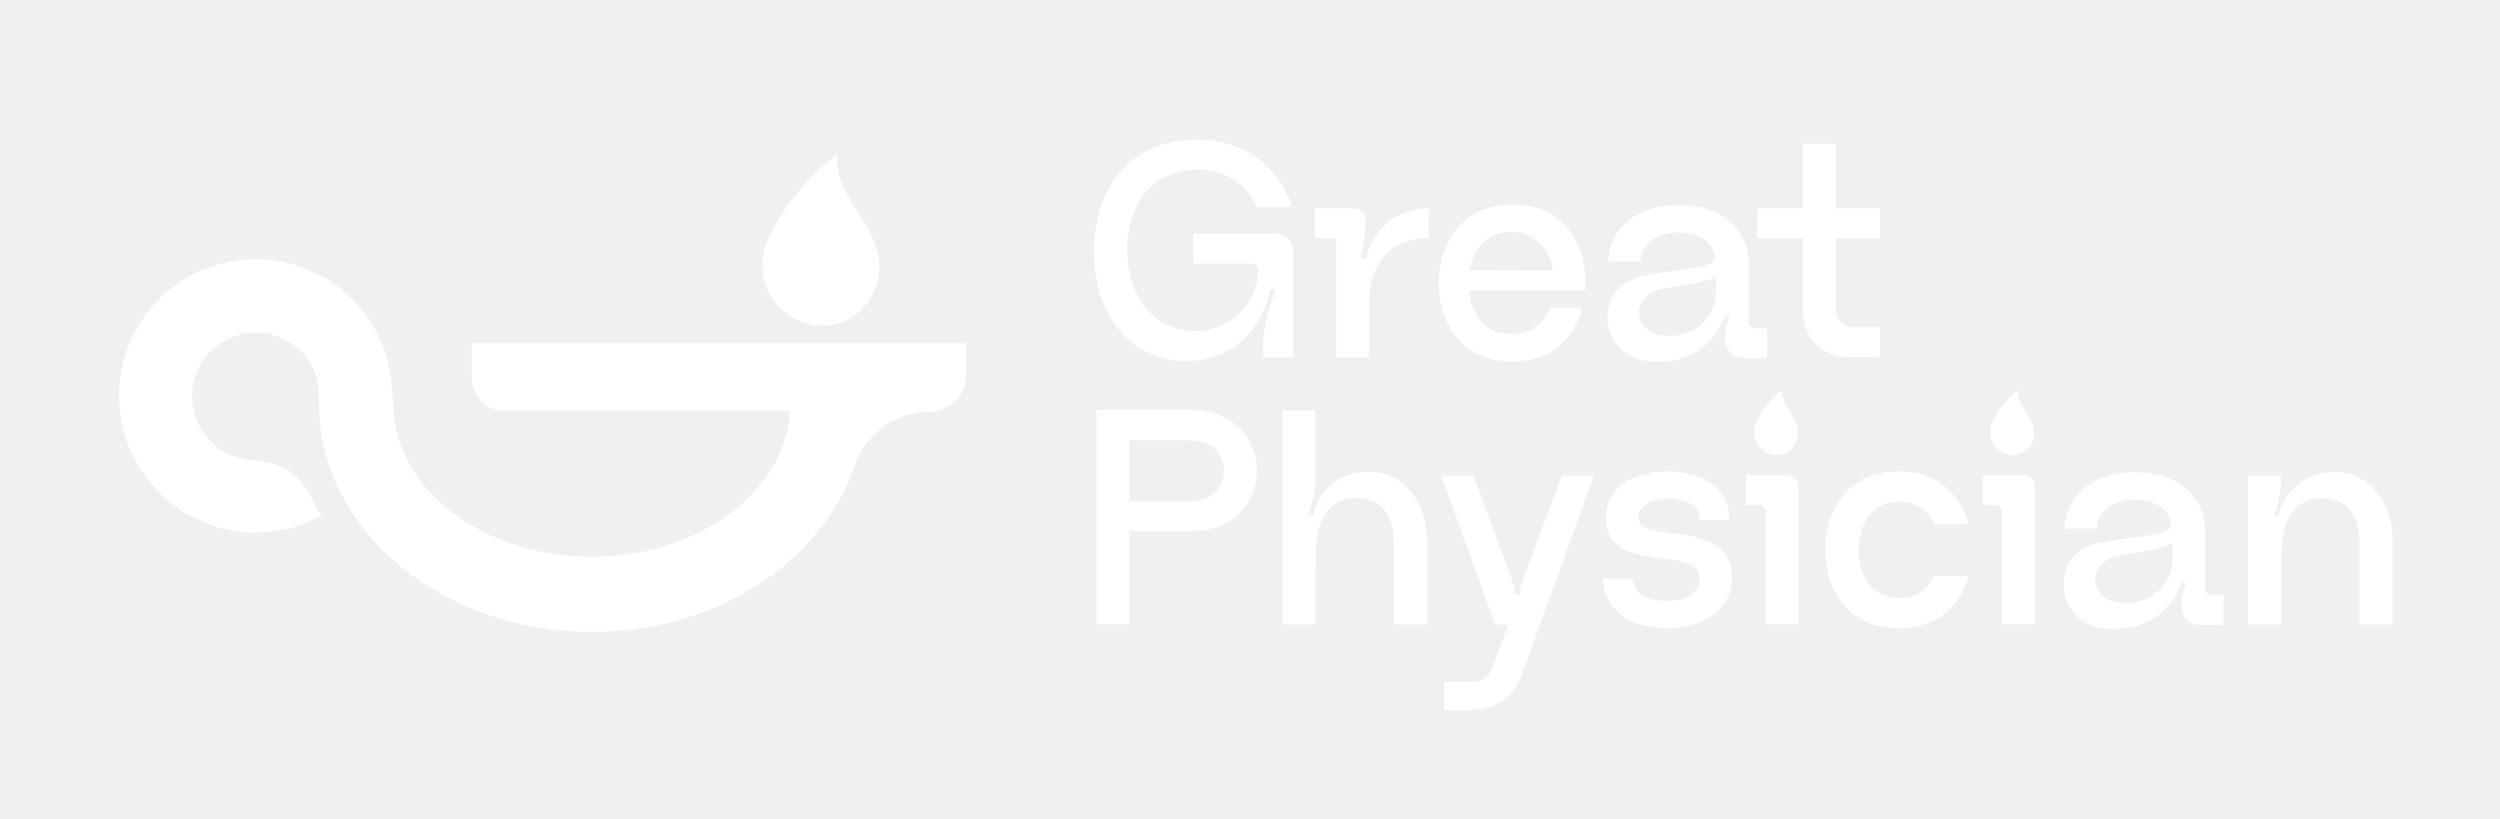
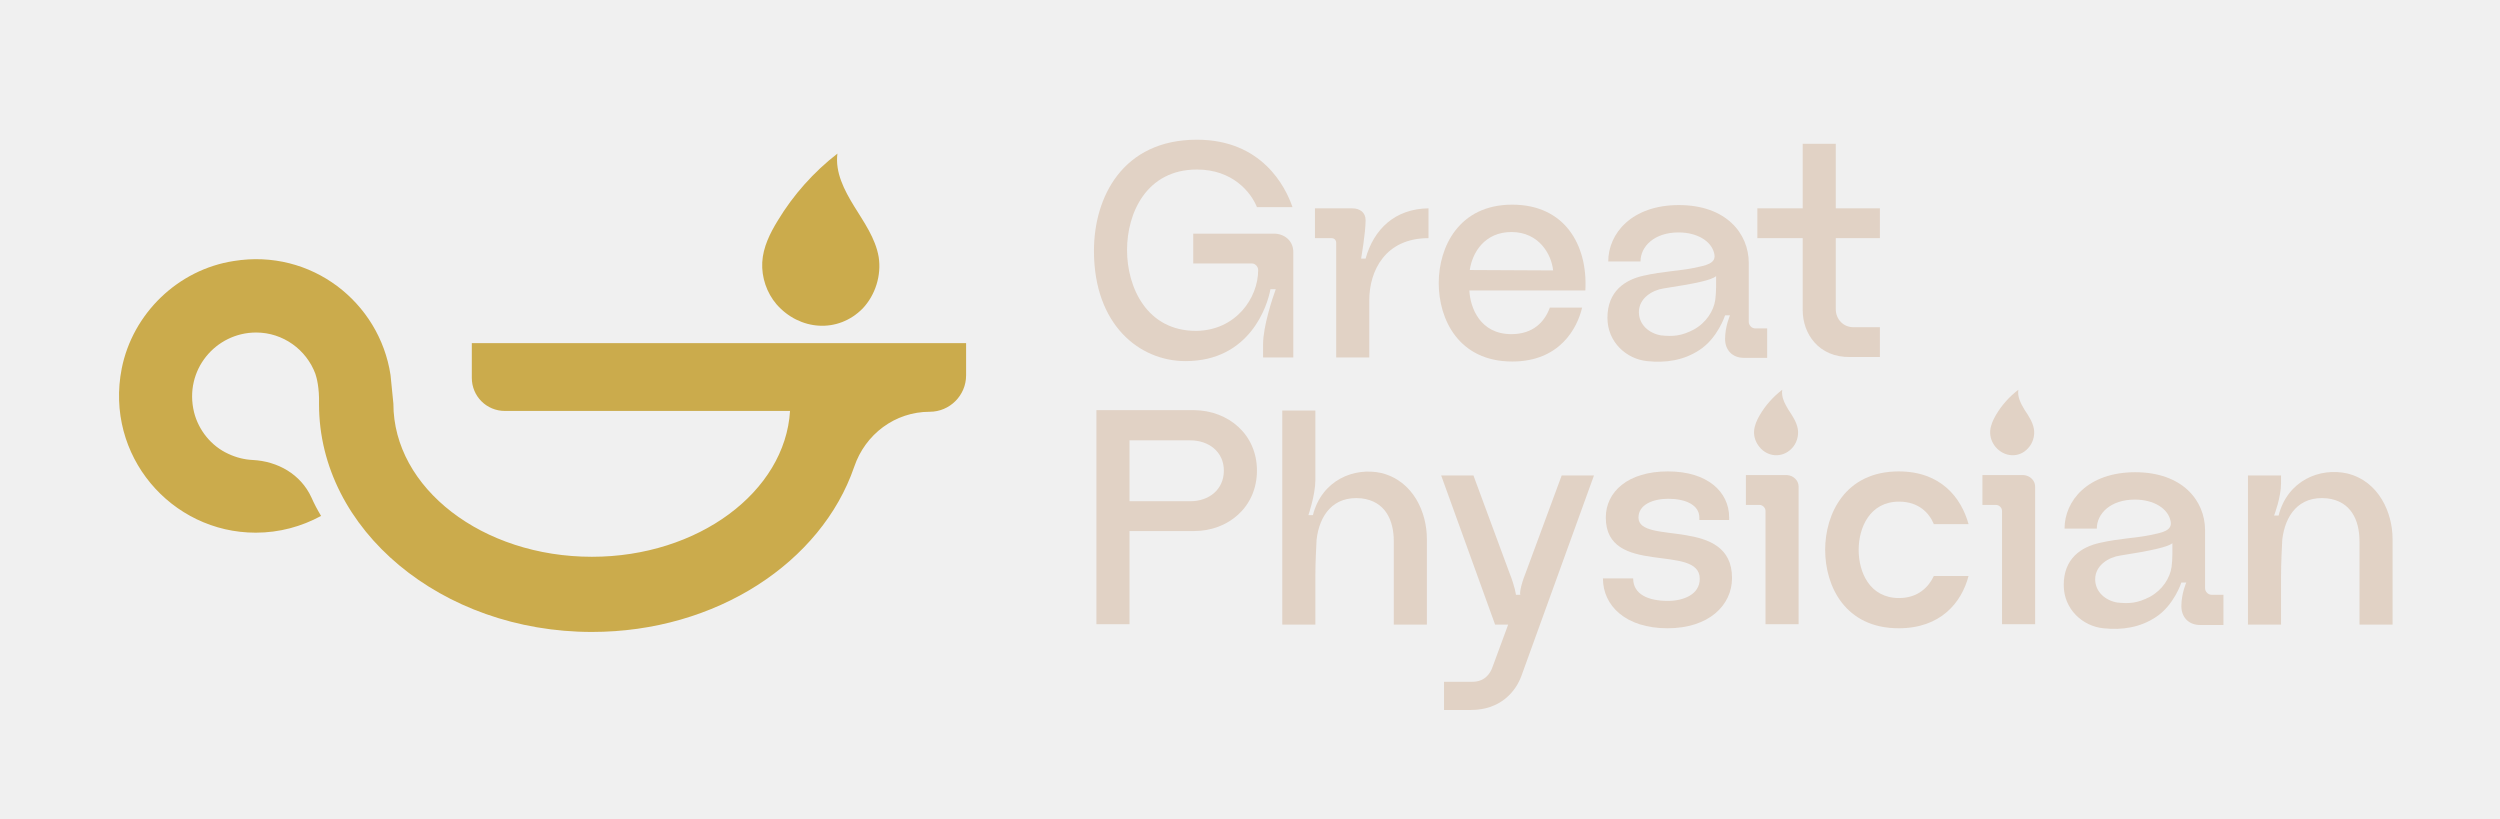
<svg xmlns="http://www.w3.org/2000/svg" version="1.1" id="Layer_1" x="0px" y="0px" viewBox="0 0 612 200.3" style="enable-background:new 0 0 612 200.3;" xml:space="preserve">
  <style type="text/css">
	.st0{fill:#2E1D15;}
	.st1{fill:#412211;}
	.st2{fill:#F2EEE8;}
	.st3{fill:#FFFFFF;}
	.st4{fill:#231F20;}
	.st5{fill:#E1D2C5;}
	.st6{fill:#CBAB4C;}
	.st7{fill:#885F25;}
</style>
  <g>
    <g>
      <g>
-         <path class="st3" d="M316.6,61.7v25.8h-7.4v-3.2c0-4.4,2.3-11.3,3.1-13.5H311c-0.7,4-5,17.6-20.8,17.6c-11.2,0-22.4-8.8-22.4-27     c0-13.1,7-27.2,25.2-27.2c15.9,0,21.7,11.5,23.4,16.5h-8.7c-1.5-3.7-6-9.2-14.7-9.2c-12.3,0-17.1,10.6-17.1,19.7     c0,9.1,4.8,19.8,16.9,19.8c9.7-0.1,15.2-8,15.2-14.9c0-0.8-0.7-1.6-1.5-1.6h-14.4v-7.3h20.1C314.8,57.4,316.6,59.2,316.6,61.7z" />
-         <path class="st3" d="M349.7,51v7.3c-10.6,0-14.5,8-14.5,15.2v14h-8.1v-28c0-0.7-0.4-1.2-1.2-1.2h-4V51h9.1c1.9,0,3.3,1,3.3,2.9     c0,3.1-1.1,9.4-1.1,9.4h1.1C336.3,56.1,341.5,51.1,349.7,51z" />
-         <path class="st3" d="M370,81.8c5.2,0,8.1-2.9,9.4-6.5h7.9c-1.2,5.1-5.5,13.2-17.1,13.2c-13.1,0-18-10.3-18-19.2     c0-8.8,4.9-19.2,18-19.2c12.8,0,18.5,9.8,17.9,21h-28.4C359.9,75.3,362.3,81.8,370,81.8z M359.8,66.1l20.4,0.1     c-0.4-4-3.5-9.4-10.2-9.4C363.4,56.8,360.4,61.9,359.8,66.1z" />
-         <path class="st3" d="M432.7,87.6h-5.8c-2.9,0-4.6-2-4.6-4.6c0-3.1,1.2-5.8,1.2-5.8h-1.2c0,0-1.8,5.6-6.3,8.5     c-3.8,2.5-8.2,3.2-12.8,2.7c-5-0.5-9.7-4.6-9.7-10.6c0-6.5,4.3-9.3,8.8-10.3c4.8-1.1,9-1.2,12.3-1.9c2.8-0.6,5.8-1,5-3.7     c-0.7-2.8-4-5-8.7-5c-5.9,0-9.3,3.4-9.3,7.1h-7.9c0-6.8,5.7-13.8,17.3-13.8c11.5,0,17.1,6.9,17.1,14.2v14.4     c0,0.8,0.7,1.6,1.6,1.6h2.9V87.6z M407.3,70.6c-2.8,0.4-6.1,2.4-6.1,5.8c0,3.1,2.5,5.2,5.4,5.7c2.9,0.3,4.9,0.2,8-1.4     c3.1-1.7,4.9-4.6,5.3-7.3c0.1-0.9,0.2-2,0.2-3.1v-2.7C418.9,68.6,415.1,69.4,407.3,70.6z" />
-         <path class="st3" d="M441.3,75.9V58.3h-11.1V51h11.1V35.2h8.1V51h10.8v7.3h-10.8v17.4c0,2.5,1.9,4.4,4.3,4.4c1.3,0,5.9,0,6.5,0     v7.3c-2.1,0-1,0-7.3,0C445.2,87.5,441.3,81.7,441.3,75.9z" />
+         <path class="st5" d="M316.6,61.7v25.8h-7.4v-3.2c0-4.4,2.3-11.3,3.1-13.5H311c-0.7,4-5,17.6-20.8,17.6c-11.2,0-22.4-8.8-22.4-27     c0-13.1,7-27.2,25.2-27.2c15.9,0,21.7,11.5,23.4,16.5h-8.7c-1.5-3.7-6-9.2-14.7-9.2c-12.3,0-17.1,10.6-17.1,19.7     c0,9.1,4.8,19.8,16.9,19.8c9.7-0.1,15.2-8,15.2-14.9c0-0.8-0.7-1.6-1.5-1.6h-14.4v-7.3h20.1C314.8,57.4,316.6,59.2,316.6,61.7z" />
+         <path class="st5" d="M349.7,51v7.3c-10.6,0-14.5,8-14.5,15.2v14h-8.1v-28c0-0.7-0.4-1.2-1.2-1.2h-4V51h9.1c1.9,0,3.3,1,3.3,2.9     c0,3.1-1.1,9.4-1.1,9.4h1.1C336.3,56.1,341.5,51.1,349.7,51z" />
+         <path class="st5" d="M370,81.8c5.2,0,8.1-2.9,9.4-6.5h7.9c-1.2,5.1-5.5,13.2-17.1,13.2c-13.1,0-18-10.3-18-19.2     c0-8.8,4.9-19.2,18-19.2c12.8,0,18.5,9.8,17.9,21h-28.4C359.9,75.3,362.3,81.8,370,81.8z M359.8,66.1l20.4,0.1     c-0.4-4-3.5-9.4-10.2-9.4C363.4,56.8,360.4,61.9,359.8,66.1z" />
+         <path class="st5" d="M432.7,87.6h-5.8c-2.9,0-4.6-2-4.6-4.6c0-3.1,1.2-5.8,1.2-5.8h-1.2c0,0-1.8,5.6-6.3,8.5     c-3.8,2.5-8.2,3.2-12.8,2.7c-5-0.5-9.7-4.6-9.7-10.6c0-6.5,4.3-9.3,8.8-10.3c4.8-1.1,9-1.2,12.3-1.9c2.8-0.6,5.8-1,5-3.7     c-0.7-2.8-4-5-8.7-5c-5.9,0-9.3,3.4-9.3,7.1h-7.9c0-6.8,5.7-13.8,17.3-13.8c11.5,0,17.1,6.9,17.1,14.2v14.4     c0,0.8,0.7,1.6,1.6,1.6h2.9V87.6z M407.3,70.6c-2.8,0.4-6.1,2.4-6.1,5.8c0,3.1,2.5,5.2,5.4,5.7c2.9,0.3,4.9,0.2,8-1.4     c3.1-1.7,4.9-4.6,5.3-7.3c0.1-0.9,0.2-2,0.2-3.1v-2.7C418.9,68.6,415.1,69.4,407.3,70.6z" />
+         <path class="st5" d="M441.3,75.9V58.3h-11.1V51h11.1V35.2h8.1V51h10.8v7.3h-10.8v17.4c0,2.5,1.9,4.4,4.3,4.4c1.3,0,5.9,0,6.5,0     v7.3c-2.1,0-1,0-7.3,0C445.2,87.5,441.3,81.7,441.3,75.9z" />
        <g>
-           <path class="st3" d="M307.7,115.2c0,8.9-7,14.8-15.4,14.8h-15.8v22.8h-8.1v-52.4h23.9C300.8,100.5,307.7,106.4,307.7,115.2z       M299.6,115.2c0-4.6-3.7-7.4-8.2-7.4h-14.9v14.9h14.9C295.9,122.7,299.6,119.9,299.6,115.2z" />
-           <path class="st3" d="M349.3,131.9v21h-8.1v-20.4c0-5.2-2.1-9.8-7.9-10.5c-7-0.7-10.3,4.2-11,10.1c-0.1,1.9-0.3,5.7-0.3,9.1v11.7      h-8.1v-52.4h8.1v17.1c0,3.5-1.7,8.5-1.7,8.5h1.1c2.2-8.6,10.1-11.8,16.8-10.3C346.1,117.8,349.3,125.6,349.3,131.9z" />
-           <path class="st3" d="M373.5,140.2l8.8-23.8h7.9l-17.7,48.9c-1.4,4-5.2,8.5-12.4,8.5c-4.8,0-6.1,0-6.6,0v-6.9c0.9,0,6.4,0,6.9,0      c3,0,4.4-1.9,5-3.7l3.8-10.3h-3.2l-13.2-36.5h7.9l8.8,23.8c1.4,3.5,1.6,5.4,1.6,5.4h1.1C372,145.5,372.1,143.7,373.5,140.2z" />
-           <path class="st3" d="M424,141.5c0,6.7-5.7,12.3-15.8,12.3c-10.2,0-15.8-5.5-15.8-12.2h7.4c0,3.9,3.7,5.5,8.5,5.5      c3.7,0,7.8-1.5,7.8-5.4c0-8.8-23-0.4-23-15c0-6.3,5.4-11.3,15.2-11.3c9.7,0,15,5,15,11.3c0,0.2,0,0.4,0,0.6H416      c0-0.2,0-0.4,0-0.6c0-3.1-3.4-4.6-7.6-4.6c-3.7,0-7.3,1.4-7.3,4.6C401.1,133.6,424,126.3,424,141.5z" />
-           <path class="st3" d="M440.3,119.1v33.7h-8.1v-27.7c0-0.8-0.7-1.5-1.5-1.5h-3.3v-7.3h10.1C439,116.4,440.3,117.6,440.3,119.1z" />
-           <path class="st3" d="M473.4,141h8.5c-1.7,6.5-6.8,12.8-17.1,12.8c-13.1,0-18-10.3-18-19.2c0-8.8,4.9-19.2,18-19.2      c10.3,0,15.3,6.4,17.1,12.9h-8.5c-1.1-2.7-3.7-5.5-8.5-5.5c-7.2,0-9.9,6.4-9.9,11.8c0,5.5,2.7,11.8,9.9,11.8      C469.6,146.4,472.2,143.6,473.4,141z" />
-           <path class="st3" d="M498.2,119.1v33.7h-8.1v-27.7c0-0.8-0.7-1.5-1.5-1.5h-3.3v-7.3h10.1C496.9,116.4,498.2,117.6,498.2,119.1z" />
-           <path class="st3" d="M544.4,153h-5.8c-2.9,0-4.6-2-4.6-4.6c0-3.1,1.2-5.8,1.2-5.8H534c0,0-1.8,5.6-6.3,8.5      c-3.8,2.5-8.2,3.2-12.8,2.7c-5-0.5-9.7-4.6-9.7-10.6c0-6.5,4.3-9.3,8.8-10.3c4.8-1.1,9-1.2,12.3-1.9c2.8-0.6,5.8-1,5-3.7      c-0.7-2.8-4-5-8.7-5c-5.9,0-9.3,3.4-9.3,7.1h-7.9c0-6.8,5.7-13.8,17.3-13.8c11.5,0,17.1,6.9,17.1,14.2V144      c0,0.8,0.7,1.6,1.6,1.6h2.9V153z M519,136c-2.8,0.4-6.1,2.4-6.1,5.8c0,3.1,2.5,5.2,5.4,5.7c2.9,0.3,4.9,0.2,8-1.4      c3.1-1.7,4.9-4.6,5.3-7.3c0.1-0.9,0.2-2,0.2-3.1V133C530.6,133.9,526.8,134.8,519,136z" />
-           <path class="st3" d="M585.7,131.9v21h-8.1v-20.4c0-5.2-2.1-9.8-7.9-10.5c-7-0.7-10.3,4.2-11,10.1c-0.1,1.9-0.3,5.7-0.3,9.1v11.7      h-8.1v-36.5h8.1v1.9c0,3.5-1.7,7.9-1.7,7.9h1.1c2.2-8.6,10.1-11.8,16.8-10.3C582.4,117.8,585.7,125.6,585.7,131.9z" />
-           <path class="st3" d="M438.6,109.8c1.2-1.2,1.8-3.1,1.5-4.8c-0.3-1.7-1.3-3.2-2.3-4.7c-0.9-1.5-1.8-3.2-1.5-4.9      c-2.2,1.7-4.1,3.8-5.5,6.2c-0.7,1.2-1.3,2.5-1.4,3.9c-0.1,1.4,0.4,2.8,1.3,3.9C432.7,111.9,436.3,112.2,438.6,109.8z" />
-           <path class="st3" d="M496.4,109.8c1.2-1.2,1.8-3.1,1.5-4.8c-0.3-1.7-1.3-3.2-2.3-4.7c-0.9-1.5-1.8-3.2-1.5-4.9      c-2.2,1.7-4.1,3.8-5.5,6.2c-0.7,1.2-1.3,2.5-1.4,3.9c-0.1,1.4,0.4,2.8,1.3,3.9C490.6,111.9,494.2,112.2,496.4,109.8z" />
+           <path class="st5" d="M307.7,115.2c0,8.9-7,14.8-15.4,14.8h-15.8v22.8h-8.1v-52.4h23.9C300.8,100.5,307.7,106.4,307.7,115.2z       M299.6,115.2c0-4.6-3.7-7.4-8.2-7.4h-14.9v14.9h14.9C295.9,122.7,299.6,119.9,299.6,115.2z" />
+           <path class="st5" d="M349.3,131.9v21h-8.1v-20.4c0-5.2-2.1-9.8-7.9-10.5c-7-0.7-10.3,4.2-11,10.1c-0.1,1.9-0.3,5.7-0.3,9.1v11.7      h-8.1v-52.4h8.1v17.1c0,3.5-1.7,8.5-1.7,8.5h1.1c2.2-8.6,10.1-11.8,16.8-10.3C346.1,117.8,349.3,125.6,349.3,131.9z" />
+           <path class="st5" d="M373.5,140.2l8.8-23.8h7.9l-17.7,48.9c-1.4,4-5.2,8.5-12.4,8.5c-4.8,0-6.1,0-6.6,0v-6.9c0.9,0,6.4,0,6.9,0      c3,0,4.4-1.9,5-3.7l3.8-10.3h-3.2l-13.2-36.5h7.9l8.8,23.8c1.4,3.5,1.6,5.4,1.6,5.4h1.1C372,145.5,372.1,143.7,373.5,140.2z" />
+           <path class="st5" d="M424,141.5c0,6.7-5.7,12.3-15.8,12.3c-10.2,0-15.8-5.5-15.8-12.2h7.4c0,3.9,3.7,5.5,8.5,5.5      c3.7,0,7.8-1.5,7.8-5.4c0-8.8-23-0.4-23-15c0-6.3,5.4-11.3,15.2-11.3c9.7,0,15,5,15,11.3c0,0.2,0,0.4,0,0.6H416      c0-0.2,0-0.4,0-0.6c0-3.1-3.4-4.6-7.6-4.6c-3.7,0-7.3,1.4-7.3,4.6C401.1,133.6,424,126.3,424,141.5z" />
+           <path class="st5" d="M440.3,119.1v33.7h-8.1v-27.7c0-0.8-0.7-1.5-1.5-1.5h-3.3v-7.3h10.1C439,116.4,440.3,117.6,440.3,119.1z" />
+           <path class="st5" d="M473.4,141h8.5c-1.7,6.5-6.8,12.8-17.1,12.8c-13.1,0-18-10.3-18-19.2c0-8.8,4.9-19.2,18-19.2      c10.3,0,15.3,6.4,17.1,12.9h-8.5c-1.1-2.7-3.7-5.5-8.5-5.5c-7.2,0-9.9,6.4-9.9,11.8c0,5.5,2.7,11.8,9.9,11.8      C469.6,146.4,472.2,143.6,473.4,141z" />
+           <path class="st5" d="M498.2,119.1v33.7h-8.1v-27.7c0-0.8-0.7-1.5-1.5-1.5h-3.3v-7.3h10.1C496.9,116.4,498.2,117.6,498.2,119.1z" />
+           <path class="st5" d="M544.4,153h-5.8c-2.9,0-4.6-2-4.6-4.6c0-3.1,1.2-5.8,1.2-5.8H534c0,0-1.8,5.6-6.3,8.5      c-3.8,2.5-8.2,3.2-12.8,2.7c-5-0.5-9.7-4.6-9.7-10.6c0-6.5,4.3-9.3,8.8-10.3c4.8-1.1,9-1.2,12.3-1.9c2.8-0.6,5.8-1,5-3.7      c-0.7-2.8-4-5-8.7-5c-5.9,0-9.3,3.4-9.3,7.1h-7.9c0-6.8,5.7-13.8,17.3-13.8c11.5,0,17.1,6.9,17.1,14.2V144      c0,0.8,0.7,1.6,1.6,1.6h2.9V153z M519,136c-2.8,0.4-6.1,2.4-6.1,5.8c0,3.1,2.5,5.2,5.4,5.7c2.9,0.3,4.9,0.2,8-1.4      c3.1-1.7,4.9-4.6,5.3-7.3c0.1-0.9,0.2-2,0.2-3.1V133C530.6,133.9,526.8,134.8,519,136z" />
+           <path class="st5" d="M585.7,131.9v21h-8.1v-20.4c0-5.2-2.1-9.8-7.9-10.5c-7-0.7-10.3,4.2-11,10.1c-0.1,1.9-0.3,5.7-0.3,9.1v11.7      h-8.1v-36.5h8.1v1.9c0,3.5-1.7,7.9-1.7,7.9h1.1c2.2-8.6,10.1-11.8,16.8-10.3C582.4,117.8,585.7,125.6,585.7,131.9z" />
+           <path class="st5" d="M438.6,109.8c1.2-1.2,1.8-3.1,1.5-4.8c-0.3-1.7-1.3-3.2-2.3-4.7c-0.9-1.5-1.8-3.2-1.5-4.9      c-2.2,1.7-4.1,3.8-5.5,6.2c-0.7,1.2-1.3,2.5-1.4,3.9c-0.1,1.4,0.4,2.8,1.3,3.9C432.7,111.9,436.3,112.2,438.6,109.8z" />
+           <path class="st5" d="M496.4,109.8c1.2-1.2,1.8-3.1,1.5-4.8c-0.3-1.7-1.3-3.2-2.3-4.7c-0.9-1.5-1.8-3.2-1.5-4.9      c-2.2,1.7-4.1,3.8-5.5,6.2c-0.7,1.2-1.3,2.5-1.4,3.9c-0.1,1.4,0.4,2.8,1.3,3.9C490.6,111.9,494.2,112.2,496.4,109.8z" />
        </g>
      </g>
    </g>
    <g>
-       <path class="st3" d="M190.1,74.5c-2.4-2.8-3.7-6.6-3.5-10.3c0.2-3.7,1.9-7.1,3.8-10.2c3.8-6.3,8.8-11.9,14.6-16.4    c-0.6,4.6,1.7,9,4.1,12.9s5.2,7.8,6,12.4c0.7,4.5-0.8,9.3-3.9,12.6C205.1,81.7,195.7,80.9,190.1,74.5z" />
-       <path class="st3" d="M236.5,84h-121v8.5c0,4.5,3.6,8.1,8.1,8.1h69.8c-1.2,19.8-22.5,35.7-48.5,35.7c-26.8,0-48.6-16.8-48.6-37.5    l-0.7-7c-2.7-17.8-19.4-31-38.4-27.9c-13.6,2.1-24.7,12.8-27.4,26.3c-4.2,21.3,12.1,40.2,32.8,40.2c5.8,0,11.2-1.5,16-4.1    c-0.9-1.5-1.7-3-2.4-4.6c-2.6-5.6-8.2-8.8-14.4-9.1c-2-0.1-4-0.6-5.9-1.5c-4.2-1.9-7.3-5.8-8.4-10.2c-2.5-10.3,5.3-19.5,15.2-19.5    c6.6,0,12.3,4.2,14.5,10.1c0.3,0.9,1,3.3,0.9,7.5c0,30.7,30,55.7,66.8,55.7c30.5,0,56.2-17.1,64.2-40.4c2.7-8,10-13.5,18.5-13.5h0    c4.9,0,8.9-4,8.9-8.9V84z" />
+       <path class="st6" d="M190.1,74.5c-2.4-2.8-3.7-6.6-3.5-10.3c0.2-3.7,1.9-7.1,3.8-10.2c3.8-6.3,8.8-11.9,14.6-16.4    c-0.6,4.6,1.7,9,4.1,12.9s5.2,7.8,6,12.4c0.7,4.5-0.8,9.3-3.9,12.6C205.1,81.7,195.7,80.9,190.1,74.5z" />
+       <path class="st6" d="M236.5,84h-121v8.5c0,4.5,3.6,8.1,8.1,8.1h69.8c-1.2,19.8-22.5,35.7-48.5,35.7c-26.8,0-48.6-16.8-48.6-37.5    l-0.7-7c-2.7-17.8-19.4-31-38.4-27.9c-13.6,2.1-24.7,12.8-27.4,26.3c-4.2,21.3,12.1,40.2,32.8,40.2c5.8,0,11.2-1.5,16-4.1    c-0.9-1.5-1.7-3-2.4-4.6c-2.6-5.6-8.2-8.8-14.4-9.1c-2-0.1-4-0.6-5.9-1.5c-4.2-1.9-7.3-5.8-8.4-10.2c-2.5-10.3,5.3-19.5,15.2-19.5    c6.6,0,12.3,4.2,14.5,10.1c0.3,0.9,1,3.3,0.9,7.5c0,30.7,30,55.7,66.8,55.7c30.5,0,56.2-17.1,64.2-40.4c2.7-8,10-13.5,18.5-13.5h0    c4.9,0,8.9-4,8.9-8.9V84z" />
    </g>
  </g>
</svg>
